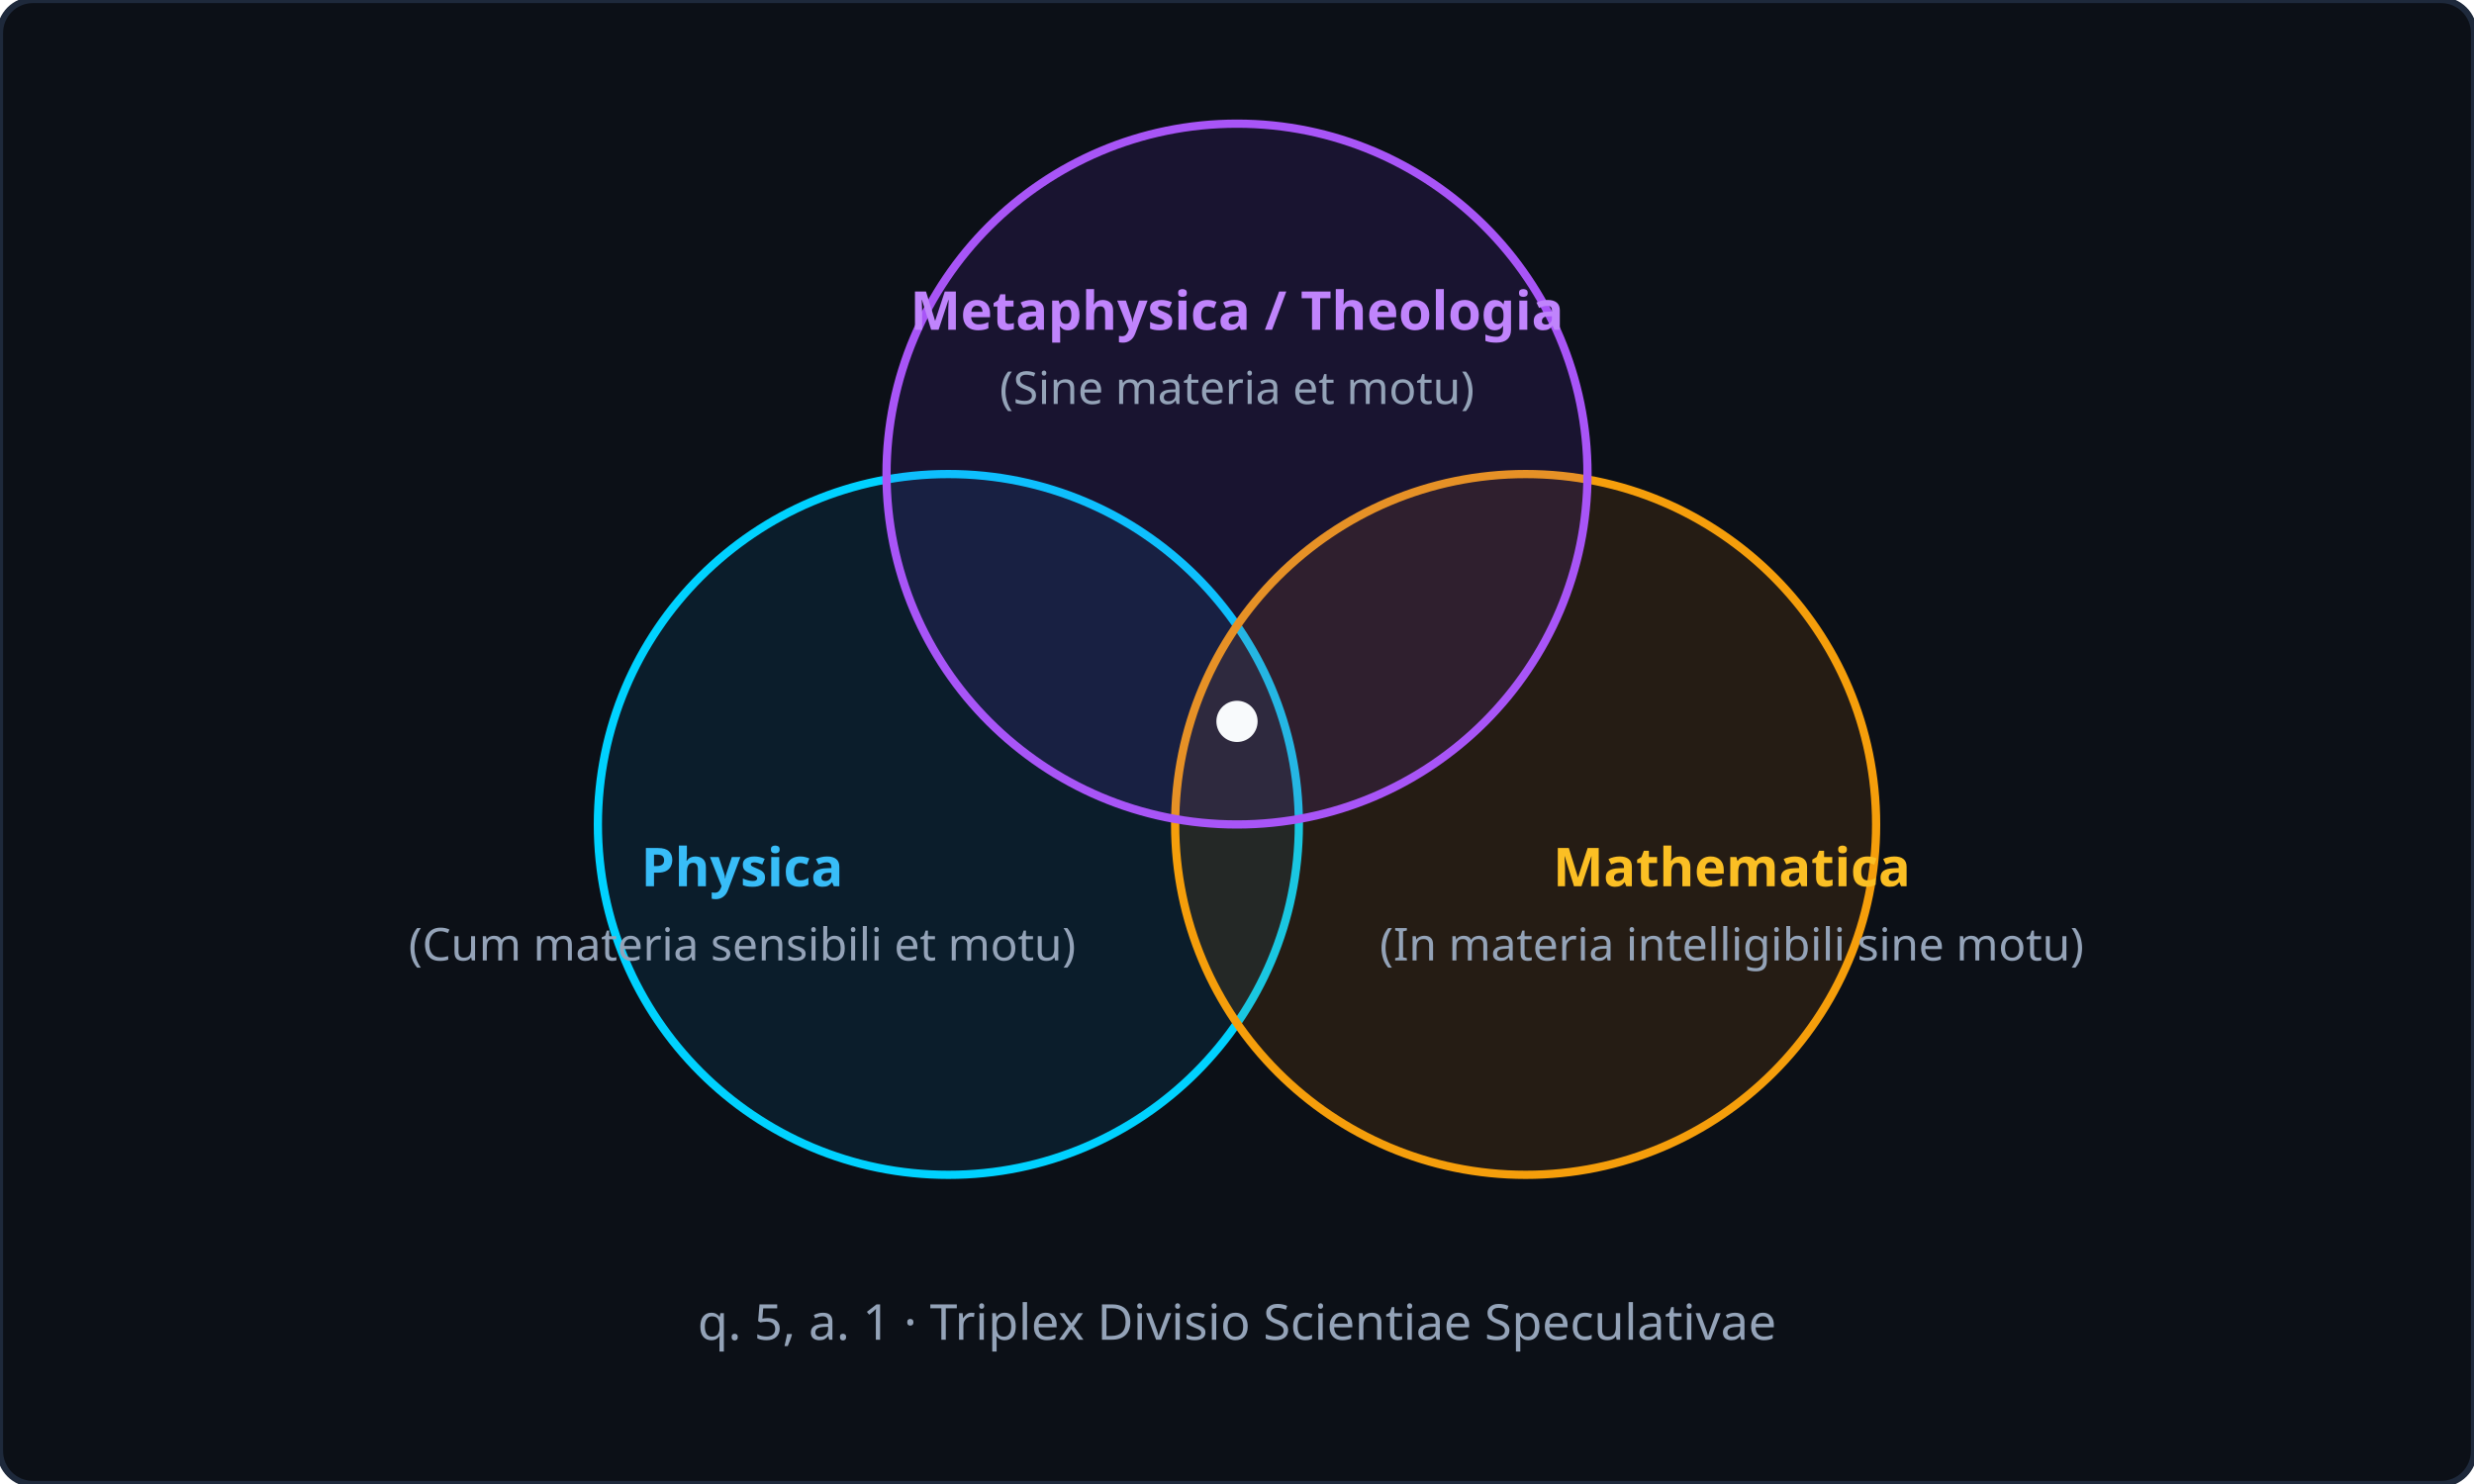
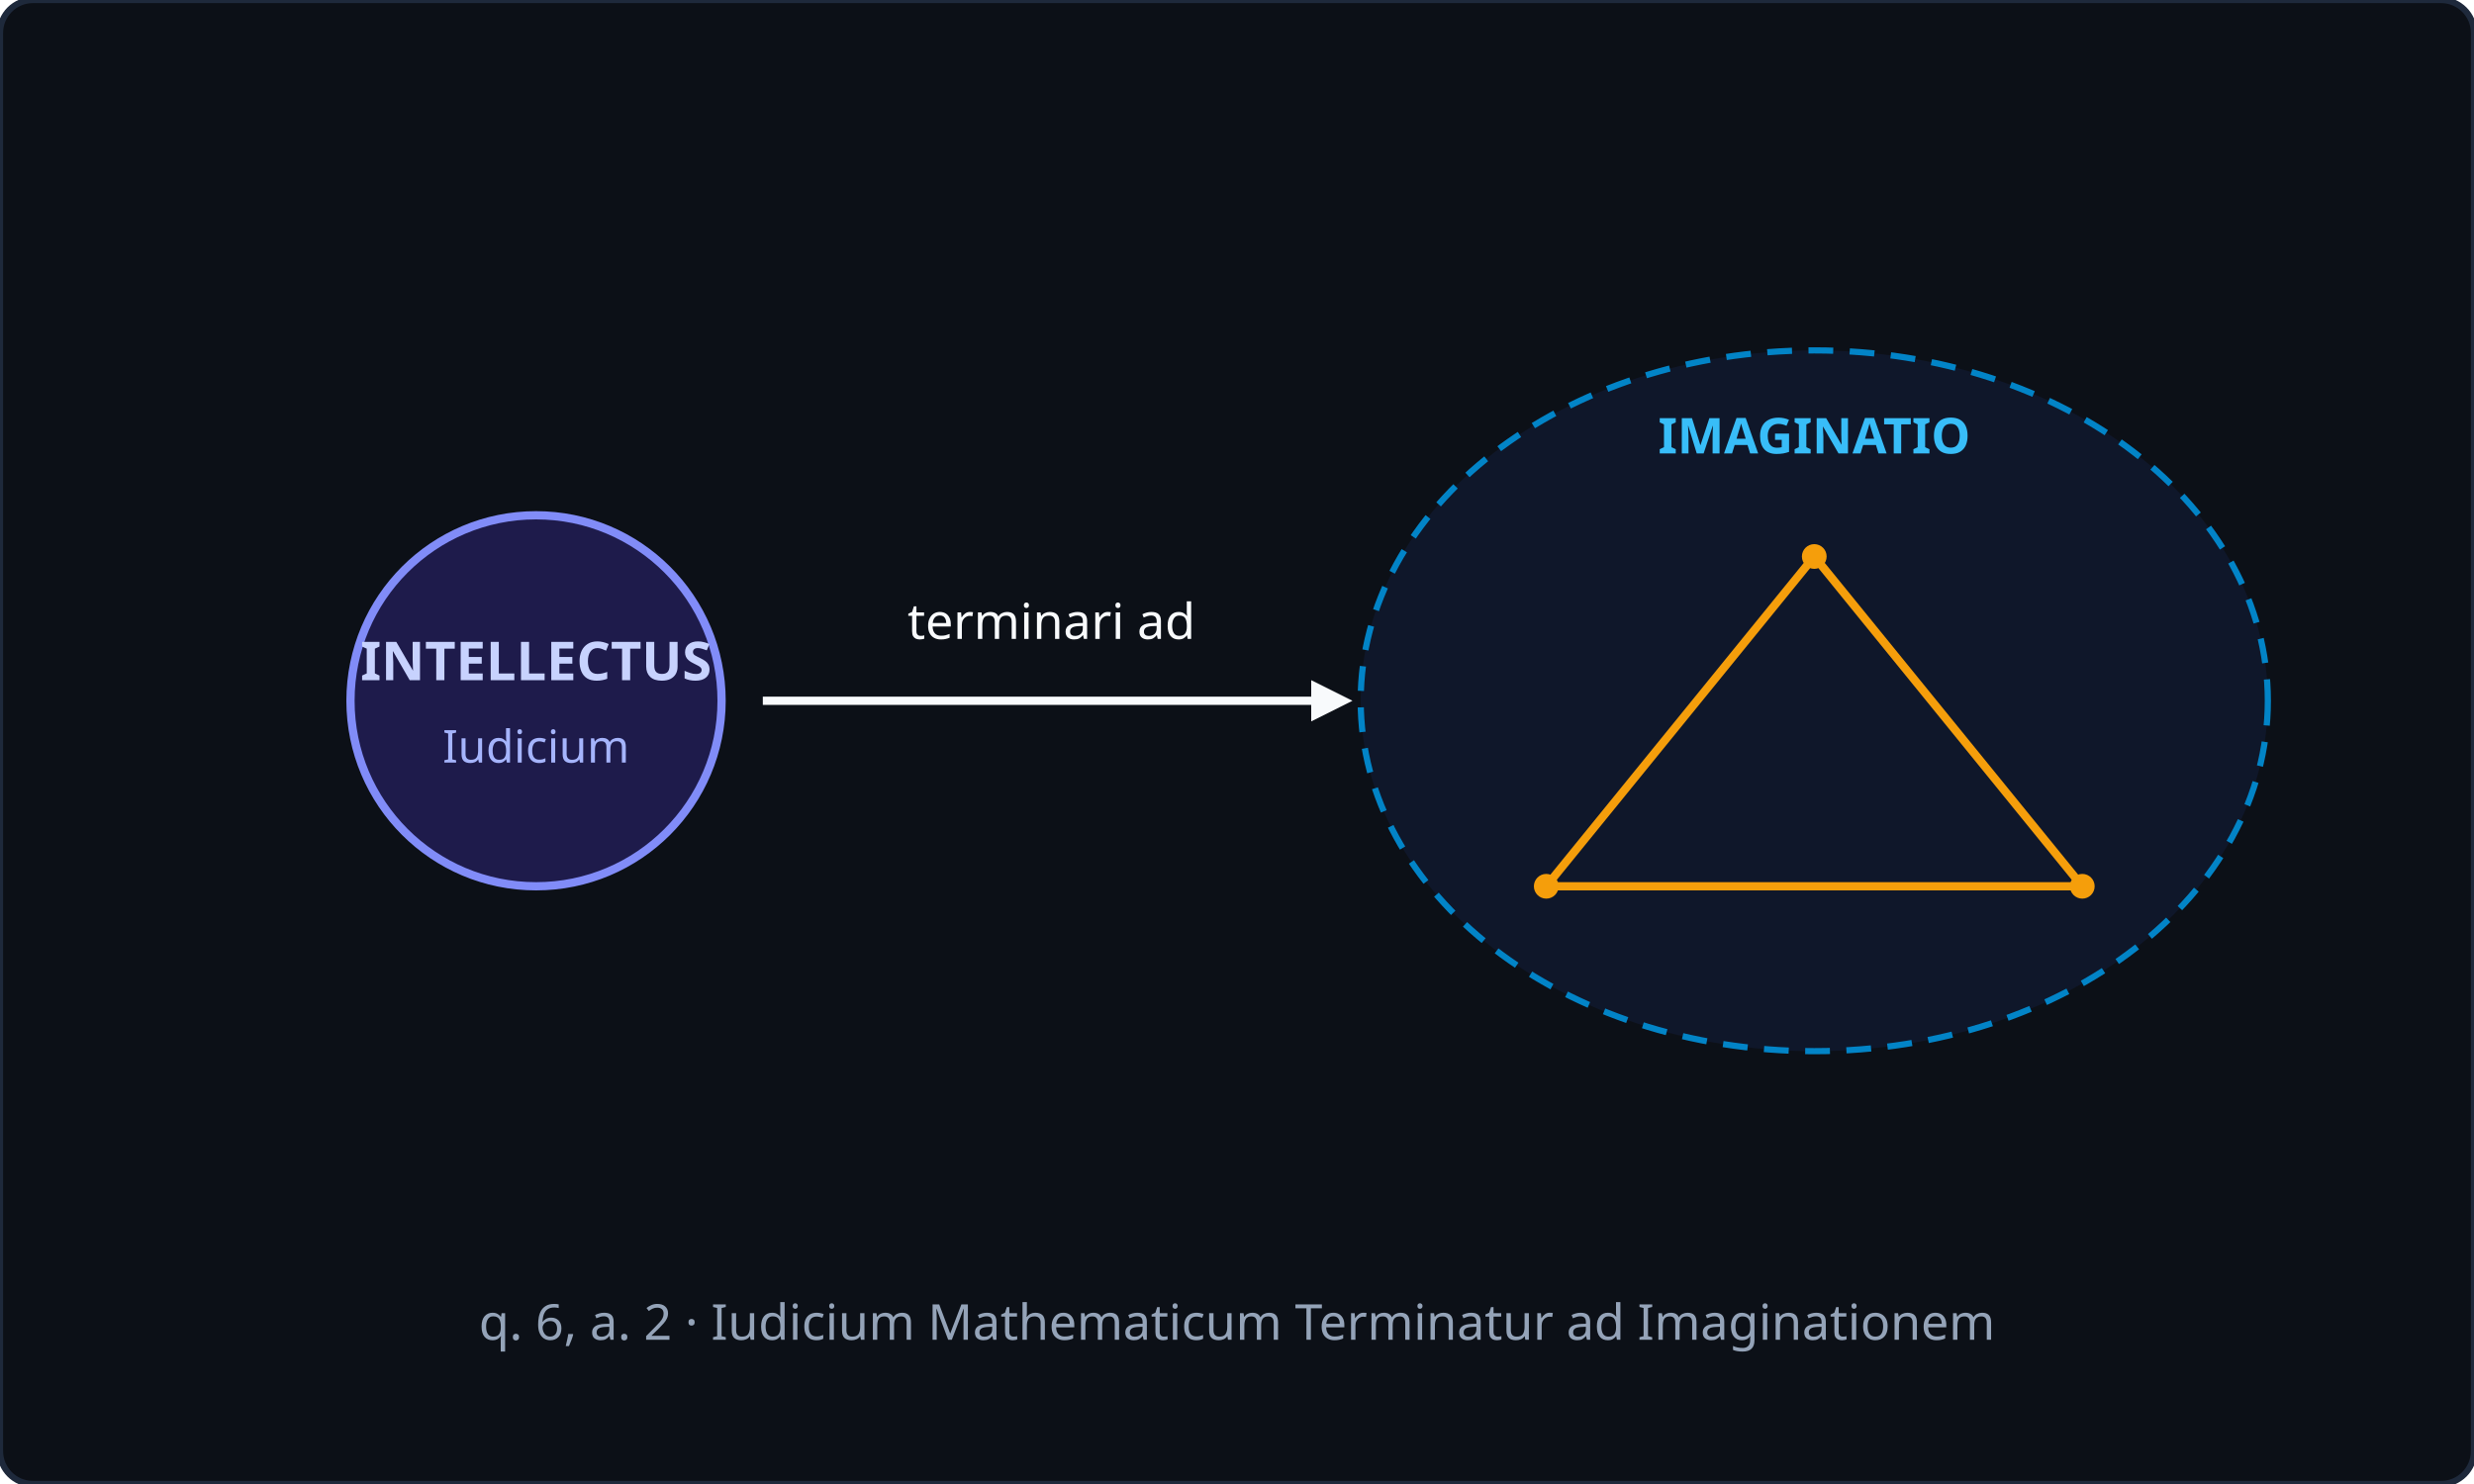
<svg xmlns="http://www.w3.org/2000/svg" viewBox="0 0 600 360" width="100%" height="auto">
  <rect width="600" height="360" rx="8" fill="#0c1017" stroke="#1e293b" stroke-width="1.5" />
-   <circle cx="230" cy="200" r="85" fill="#0284c7" fill-opacity="0.12" stroke="#00d2ff" stroke-width="2" />
-   <circle cx="370" cy="200" r="85" fill="#d97706" fill-opacity="0.12" stroke="#f59e0b" stroke-width="2" />
-   <circle cx="300" cy="115" r="85" fill="#7c3aed" fill-opacity="0.12" stroke="#a855f7" stroke-width="2" />
-   <text x="300" y="80" fill="#c084fc" font-size="13" font-family="system-ui, sans-serif" text-anchor="middle" font-weight="600">Metaphysica / Theologia</text>
-   <text x="300" y="98" fill="#94a3b8" font-size="11" font-family="system-ui, sans-serif" text-anchor="middle">(Sine materia et motu)</text>
-   <text x="180" y="215" fill="#38bdf8" font-size="13" font-family="system-ui, sans-serif" text-anchor="middle" font-weight="600">Physica</text>
-   <text x="180" y="233" fill="#94a3b8" font-size="11" font-family="system-ui, sans-serif" text-anchor="middle">(Cum materia sensibili et motu)</text>
-   <text x="420" y="215" fill="#fbbf24" font-size="13" font-family="system-ui, sans-serif" text-anchor="middle" font-weight="600">Mathematica</text>
-   <text x="420" y="233" fill="#94a3b8" font-size="11" font-family="system-ui, sans-serif" text-anchor="middle">(In materia intelligibili sine motu)</text>
-   <circle cx="300" cy="175" r="5" fill="#f8fafc" />
-   <text x="300" y="325" fill="#94a3b8" font-size="12" font-family="system-ui, sans-serif" text-anchor="middle">q. 5, a. 1 · Triplex Divisio Scientiae Speculativae</text>
+   <ellipse cx="440" cy="170" rx="110" ry="85" fill="#0f172a" stroke="#0284c7" stroke-width="1.5" stroke-dasharray="6,4" />
+   <text x="440" y="110" fill="#38bdf8" font-size="12" font-family="system-ui, sans-serif" text-anchor="middle" font-weight="600">IMAGINATIO</text>
+   <polygon points="440,135 505,215 375,215" fill="none" stroke="#f59e0b" stroke-width="2" />
+   <circle cx="440" cy="135" r="3" fill="#f59e0b" />
+   <circle cx="505" cy="215" r="3" fill="#f59e0b" />
+   <circle cx="375" cy="215" r="3" fill="#f59e0b" />
+   <circle cx="130" cy="170" r="45" fill="#1e1b4b" stroke="#818cf8" stroke-width="2" />
+   <text x="130" y="165" fill="#c7d2fe" font-size="13" font-family="system-ui, sans-serif" text-anchor="middle" font-weight="600">INTELLECTUS</text>
+   <text x="130" y="185" fill="#a5b4fc" font-size="11" font-family="system-ui, sans-serif" text-anchor="middle">Iudicium</text>
+   <path d="M185 170 L320 170" stroke="#f8fafc" stroke-width="2" />
+   <polygon points="328,170 318,165 318,175" fill="#f8fafc" />
+   <text x="255" y="155" fill="#f8fafc" font-size="12" font-family="system-ui, sans-serif" text-anchor="middle">terminari ad</text>
+   <text x="300" y="325" fill="#94a3b8" font-size="12" font-family="system-ui, sans-serif" text-anchor="middle">q. 6, a. 2 · Iudicium Mathematicum Terminatur ad Imaginationem</text>
</svg>
